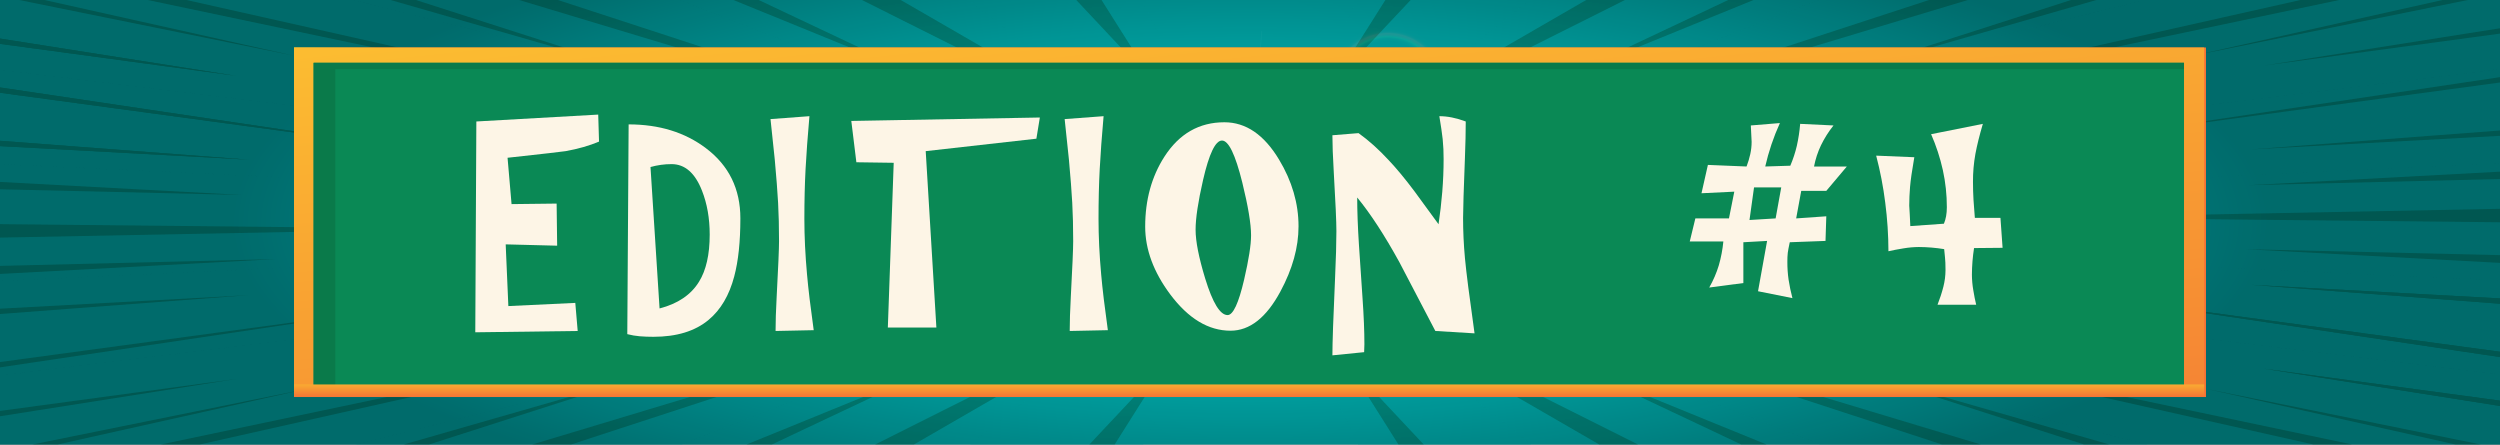
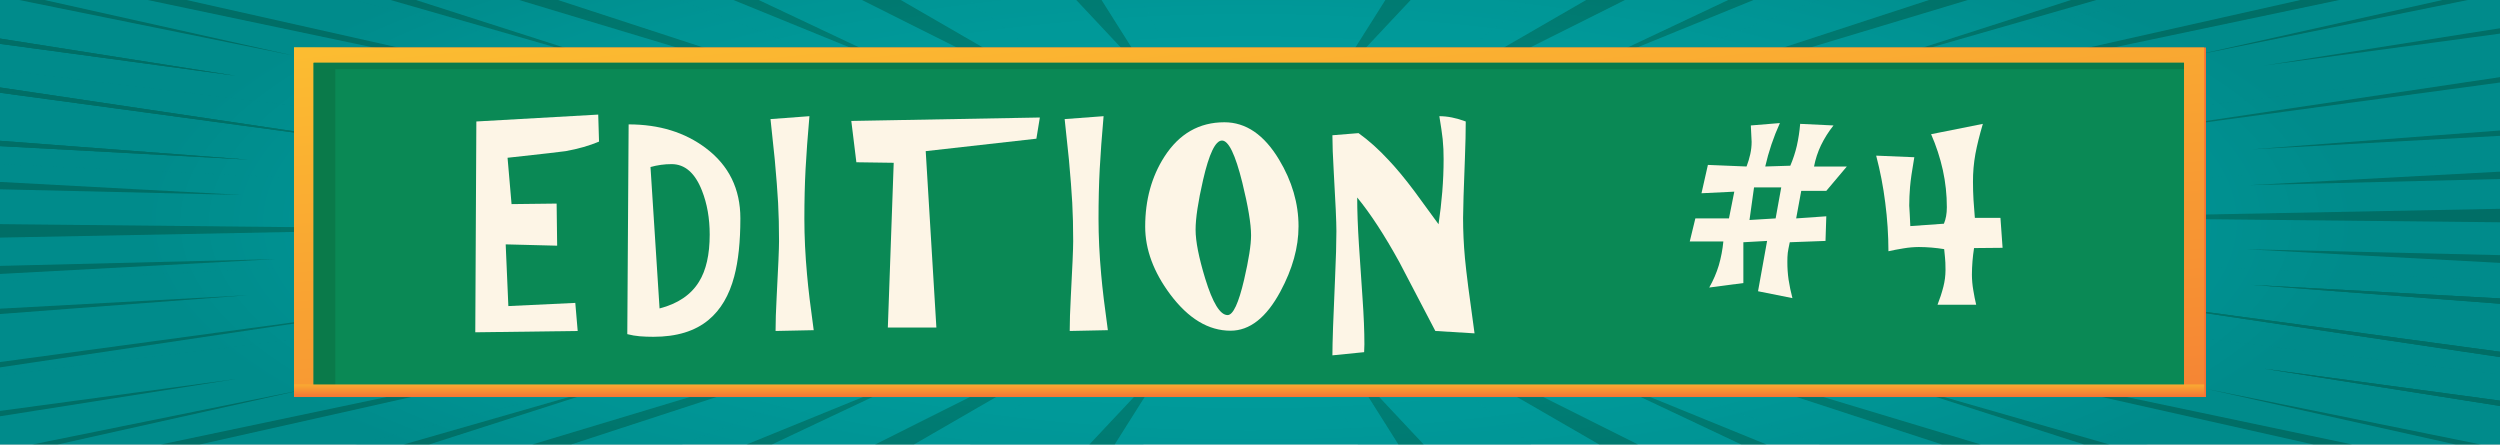
<svg xmlns="http://www.w3.org/2000/svg" xmlns:xlink="http://www.w3.org/1999/xlink" viewBox="0 0 5625 1000.178">
  <defs>
-     <style>.cls-1{isolation:isolate;}.cls-2{fill:#099;}.cls-3{opacity:0.3;}.cls-4{mix-blend-mode:soft-light;fill:url(#radial-gradient);}.cls-5{opacity:0.31;mix-blend-mode:multiply;}.cls-6{fill:#063;}.cls-7{opacity:0.25;fill:url(#radial-gradient-2);}.cls-10,.cls-12,.cls-13,.cls-14,.cls-15,.cls-16,.cls-17,.cls-18,.cls-19,.cls-20,.cls-21,.cls-7,.cls-8,.cls-9{mix-blend-mode:screen;}.cls-8{fill:url(#radial-gradient-3);}.cls-9{fill:url(#radial-gradient-4);}.cls-10{opacity:0.2;fill:url(#radial-gradient-5);}.cls-11,.cls-15{fill:none;}.cls-12{opacity:0.15;fill:url(#radial-gradient-6);}.cls-13,.cls-16{opacity:0.5;}.cls-13{fill:url(#radial-gradient-7);}.cls-14{fill:url(#radial-gradient-8);}.cls-15{stroke:#fff;stroke-miterlimit:10;stroke-width:2px;opacity:0.03;}.cls-16{fill:url(#radial-gradient-9);}.cls-17{fill:url(#radial-gradient-10);}.cls-18{fill:url(#radial-gradient-11);}.cls-19{fill:url(#radial-gradient-12);}.cls-20{fill:url(#radial-gradient-13);}.cls-21{fill:url(#radial-gradient-14);}.cls-22{fill:url(#Cadre1);}.cls-23{fill:url(#Cadre1-2);}.cls-24{fill:url(#Cadre1-3);}.cls-25{fill:#0a8955;}.cls-26{fill:#0a7a4a;}.cls-27{fill:url(#Cadre1-4);}.cls-28{fill:#fdf5e6;}</style>
-     <radialGradient id="radial-gradient" cx="875.844" cy="500" r="712.736" gradientTransform="translate(-2.21371 0.0889) scale(3.21371 1)" gradientUnits="userSpaceOnUse">
-       <stop offset="0.004" stop-color="#fff" />
-       <stop offset="1" stop-color="#231f20" />
+     <radialGradient id="b6943fc6-6ea4-4681-b0ec-373aa74230fd" cx="875.844" cy="500" r="772.747" gradientTransform="translate(-2.21371 0.0889) scale(3.21371 1)" gradientUnits="userSpaceOnUse">
+       <stop offset="0.004" stop-color="#fff" stop-opacity="0" />
+       <stop offset="0.995" stop-color="#231f20" stop-opacity="0.3" />
    </radialGradient>
-     <radialGradient id="radial-gradient-2" cx="2686.999" cy="573.872" r="224.143" gradientTransform="translate(-497.3215 -89.73322) scale(1.19979 1.12067)" gradientUnits="userSpaceOnUse">
-       <stop offset="0.1" />
-       <stop offset="0.112" stop-color="#080602" />
-       <stop offset="0.162" stop-color="#231b08" />
-       <stop offset="0.218" stop-color="#392c0d" />
-       <stop offset="0.285" stop-color="#4a3910" />
-       <stop offset="0.366" stop-color="#554213" />
-       <stop offset="0.481" stop-color="#5c4815" />
-       <stop offset="0.8" stop-color="#5e4915" />
-       <stop offset="1" />
-     </radialGradient>
-     <radialGradient id="radial-gradient-3" cx="2921.403" cy="339.468" r="7.471" gradientTransform="translate(-497.3215 -89.73322) scale(1.19979 1.12067)" gradientUnits="userSpaceOnUse">
-       <stop offset="0" stop-color="#d4e194" />
-       <stop offset="0.06" stop-color="#afba7a" />
-       <stop offset="0.137" stop-color="#868f5e" />
-       <stop offset="0.22" stop-color="#626845" />
-       <stop offset="0.308" stop-color="#44482f" />
-       <stop offset="0.402" stop-color="#2b2e1e" />
-       <stop offset="0.506" stop-color="#181911" />
-       <stop offset="0.622" stop-color="#0a0b07" />
-       <stop offset="0.764" stop-color="#020302" />
-       <stop offset="1" />
-     </radialGradient>
-     <radialGradient id="radial-gradient-4" cx="3017.193" cy="243.678" r="7.471" xlink:href="#radial-gradient-3" />
-     <radialGradient id="radial-gradient-5" cx="3003.985" cy="256.886" r="56.036" gradientTransform="translate(-497.3215 -89.73322) scale(1.19979 1.12067)" gradientUnits="userSpaceOnUse">
-       <stop offset="0.05" />
-       <stop offset="0.092" stop-color="#040a03" />
-       <stop offset="0.298" stop-color="#183411" />
-       <stop offset="0.483" stop-color="#25531c" />
-       <stop offset="0.64" stop-color="#2e6622" />
-       <stop offset="0.75" stop-color="#316d24" />
-       <stop offset="0.786" stop-color="#4f6e16" />
-       <stop offset="0.834" stop-color="#716f06" />
-       <stop offset="0.86" stop-color="#7e6f00" />
-       <stop offset="0.888" stop-color="#7a6c00" />
-       <stop offset="0.912" stop-color="#706200" />
-       <stop offset="0.936" stop-color="#5d5200" />
-       <stop offset="0.959" stop-color="#443c00" />
-       <stop offset="0.981" stop-color="#231f00" />
-       <stop offset="1" />
-     </radialGradient>
-     <radialGradient id="radial-gradient-6" cx="2753.038" cy="507.833" r="149.429" gradientTransform="translate(-497.3215 -89.73322) scale(1.19979 1.12067)" gradientUnits="userSpaceOnUse">
-       <stop offset="0" stop-color="#200" />
-       <stop offset="0.73" stop-color="#984023" />
-       <stop offset="1" stop-color="#200" />
-     </radialGradient>
-     <radialGradient id="radial-gradient-7" cx="2753.038" cy="507.833" r="74.714" gradientTransform="translate(-497.3215 -89.73322) scale(1.19979 1.12067)" gradientUnits="userSpaceOnUse">
-       <stop offset="0.15" stop-color="#fff" />
-       <stop offset="0.209" stop-color="#e5d3d3" />
-       <stop offset="0.29" stop-color="#c49c9e" />
-       <stop offset="0.361" stop-color="#ad7477" />
-       <stop offset="0.416" stop-color="#9e5c5f" />
-       <stop offset="0.45" stop-color="#995356" />
-       <stop offset="0.572" stop-color="#6b3335" />
-       <stop offset="0.694" stop-color="#431718" />
-       <stop offset="0.791" stop-color="#2b0606" />
-       <stop offset="0.85" stop-color="#200" />
-       <stop offset="0.857" stop-color="#260201" />
-       <stop offset="0.865" stop-color="#330704" />
-       <stop offset="0.872" stop-color="#471009" />
-       <stop offset="0.88" stop-color="#641d0f" />
-       <stop offset="0.888" stop-color="#8a2e18" />
-       <stop offset="0.896" stop-color="#b74223" />
-       <stop offset="0.9" stop-color="#d34e29" />
-       <stop offset="0.903" stop-color="#c84927" />
-       <stop offset="0.914" stop-color="#9c361c" />
-       <stop offset="0.926" stop-color="#772514" />
-       <stop offset="0.939" stop-color="#58180c" />
-       <stop offset="0.952" stop-color="#400d07" />
-       <stop offset="0.966" stop-color="#2f0603" />
-       <stop offset="0.981" stop-color="#250101" />
-       <stop offset="1" stop-color="#200" />
-     </radialGradient>
-     <radialGradient id="radial-gradient-8" cx="2753.038" cy="507.833" r="62.262" gradientTransform="translate(-497.3215 -89.73322) scale(1.19979 1.12067)" gradientUnits="userSpaceOnUse">
-       <stop offset="0.15" stop-color="#fff" />
-       <stop offset="0.282" stop-color="#c2c2c2" />
-       <stop offset="0.425" stop-color="#888" />
-       <stop offset="0.564" stop-color="#575757" />
-       <stop offset="0.694" stop-color="#313131" />
-       <stop offset="0.813" stop-color="#161616" />
-       <stop offset="0.919" stop-color="#060606" />
-       <stop offset="1" />
-     </radialGradient>
-     <radialGradient id="radial-gradient-9" cx="3017.193" cy="243.678" r="112.071" gradientTransform="translate(-497.3215 -89.73322) scale(1.19979 1.12067)" gradientUnits="userSpaceOnUse">
-       <stop offset="0.64" />
-       <stop offset="0.718" stop-color="#000200" />
-       <stop offset="0.746" stop-color="#020902" />
-       <stop offset="0.766" stop-color="#051405" />
-       <stop offset="0.782" stop-color="#082509" />
-       <stop offset="0.796" stop-color="#0d3b0e" />
-       <stop offset="0.8" stop-color="#0f4310" />
-       <stop offset="0.813" stop-color="#1e2c0a" />
-       <stop offset="0.83" stop-color="#2d1605" />
-       <stop offset="0.846" stop-color="#360901" />
-       <stop offset="0.86" stop-color="#390400" />
-       <stop offset="0.872" stop-color="#250300" />
-       <stop offset="0.886" stop-color="#140100" />
-       <stop offset="0.904" stop-color="#090100" />
-       <stop offset="0.93" stop-color="#020000" />
-       <stop offset="1" />
-     </radialGradient>
-     <radialGradient id="radial-gradient-10" cx="2843.697" cy="417.174" r="23.686" gradientTransform="translate(-497.3215 -89.73322) scale(1.19979 1.12067)" gradientUnits="userSpaceOnUse">
-       <stop offset="0.1" />
-       <stop offset="0.123" stop-color="#0b0809" />
-       <stop offset="0.241" stop-color="#3c2b32" />
-       <stop offset="0.362" stop-color="#664956" />
-       <stop offset="0.484" stop-color="#886273" />
-       <stop offset="0.608" stop-color="#a37589" />
-       <stop offset="0.734" stop-color="#b68399" />
-       <stop offset="0.863" stop-color="#c18ba3" />
-       <stop offset="1" stop-color="#c58ea6" />
-     </radialGradient>
-     <radialGradient id="radial-gradient-11" cx="2976.784" cy="284.087" r="12.14" gradientTransform="translate(-497.3215 -89.73322) scale(1.19979 1.12067)" gradientUnits="userSpaceOnUse">
-       <stop offset="0.1" stop-color="#176f55" />
-       <stop offset="0.165" stop-color="#145f49" />
-       <stop offset="0.324" stop-color="#0d3d2f" />
-       <stop offset="0.486" stop-color="#07221a" />
-       <stop offset="0.651" stop-color="#030f0c" />
-       <stop offset="0.82" stop-color="#010403" />
-       <stop offset="1" />
-     </radialGradient>
-     <radialGradient id="radial-gradient-12" cx="2691.735" cy="569.136" r="2.351" gradientTransform="translate(-497.3215 -89.73322) scale(1.19979 1.12067)" gradientUnits="userSpaceOnUse">
-       <stop offset="0.1" stop-color="#65430f" />
-       <stop offset="0.127" stop-color="#5f3f0e" />
-       <stop offset="0.293" stop-color="#3d2809" />
-       <stop offset="0.462" stop-color="#221705" />
-       <stop offset="0.635" stop-color="#0f0a02" />
-       <stop offset="0.812" stop-color="#040201" />
-       <stop offset="1" />
-     </radialGradient>
-     <radialGradient id="radial-gradient-13" cx="2691.241" cy="569.629" r="19.088" gradientTransform="translate(-497.3215 -89.73322) scale(1.19979 1.12067)" gradientUnits="userSpaceOnUse">
-       <stop offset="0.1" />
-       <stop offset="0.214" stop-color="#1f150a" />
-       <stop offset="0.363" stop-color="#412b14" />
-       <stop offset="0.516" stop-color="#5c3d1c" />
-       <stop offset="0.671" stop-color="#6f4922" />
-       <stop offset="0.83" stop-color="#7a5126" />
-       <stop offset="1" stop-color="#7e5327" />
-     </radialGradient>
-     <radialGradient id="radial-gradient-14" cx="3014.855" cy="246.016" r="28.36" xlink:href="#radial-gradient-10" />
-     <linearGradient id="Cadre1" x1="1298.845" y1="1700.297" x2="1423.694" y2="1601.46" gradientTransform="matrix(1, 0, 0, -1, 0, 1002)" gradientUnits="userSpaceOnUse">
+     <linearGradient id="ee38853a-433a-4c03-bc40-989aa0ff214d" x1="1298.845" y1="1700.297" x2="1423.694" y2="1601.46" gradientTransform="matrix(1, 0, 0, -1, 0, 1002)" gradientUnits="userSpaceOnUse">
      <stop offset="0" stop-color="#fdc830" />
      <stop offset="1" stop-color="#f37335" />
    </linearGradient>
-     <linearGradient id="Cadre1-2" x1="313.881" y1="2105.961" x2="467.834" y2="1984.083" xlink:href="#Cadre1" />
-     <linearGradient id="Cadre1-3" x1="2721.388" y1="1356.318" x2="2913.046" y2="-478.956" xlink:href="#Cadre1" />
-     <linearGradient id="Cadre1-4" x1="2810.5" y1="152.043" x2="2810.5" y2="108.112" xlink:href="#Cadre1" />
+     <linearGradient id="bfb8bf05-b069-4a60-9c8a-49b992850762" x1="313.881" y1="2105.961" x2="467.834" y2="1984.083" xlink:href="#ee38853a-433a-4c03-bc40-989aa0ff214d" />
+     <linearGradient id="f502fdd9-ba4a-4ab6-83c2-a966f951ec66" x1="2721.388" y1="1356.318" x2="2913.046" y2="-478.956" xlink:href="#ee38853a-433a-4c03-bc40-989aa0ff214d" />
+     <linearGradient id="e845b4e9-cf35-46fd-8a56-0c0ff2e3513f" x1="2810.5" y1="152.043" x2="2810.5" y2="108.112" xlink:href="#ee38853a-433a-4c03-bc40-989aa0ff214d" />
  </defs>
-   <g class="cls-1">
-     <g id="Fond">
-       <rect class="cls-2" width="5625" height="1000.178" />
-       <g class="cls-3">
-         <polygon class="cls-2" points="2569.555 0 2179.405 0 2812.5 500.089 2569.555 0" />
-         <polygon class="cls-2" points="3442.456 0 3052.667 0 2812.5 500.089 3442.456 0" />
-         <polygon class="cls-2" points="1529.717 0 791.989 0 2812.5 500.089 1529.717 0" />
-         <polygon class="cls-2" points="4826.012 0 4090.838 0 2812.5 500.089 4826.012 0" />
-         <polygon class="cls-2" points="5625 367.793 5625 155.341 2812.5 500.089 5625 367.793" />
-         <polygon class="cls-2" points="3055.449 1000.178 3445.601 1000.178 2812.5 500.089 3055.449 1000.178" />
-         <polygon class="cls-2" points="4095.289 1000.178 4833.018 1000.178 2812.5 500.089 4095.289 1000.178" />
-         <polygon class="cls-2" points="2812.5 500.089 5625 843.125 5625 630.868 2812.5 500.089" />
-         <polygon class="cls-2" points="0 157.048 0 369.309 2812.5 500.089 0 157.048" />
-         <polygon class="cls-2" points="0 632.381 0 844.836 2812.5 500.089 0 632.381" />
-         <polygon class="cls-2" points="798.976 1000.178 1534.156 1000.178 2812.5 500.089 798.976 1000.178" />
-         <polygon class="cls-2" points="2182.541 1000.178 2572.333 1000.178 2812.5 500.089 2182.541 1000.178" />
+   <g style="isolation:isolate">
+     <g id="e5ea13a3-9a34-422d-886d-1d8c6548a0bd" data-name="Fond">
+       <rect width="5625" height="1000.178" style="fill:#099" />
+       <g style="opacity:0.3">
+         <polygon points="2569.555 0 2179.405 0 2812.5 500.089 2569.555 0" style="fill:#099" />
+         <polygon points="3442.456 0 3052.667 0 2812.5 500.089 3442.456 0" style="fill:#099" />
+         <polygon points="1529.717 0 791.989 0 2812.5 500.089 1529.717 0" style="fill:#099" />
+         <polygon points="4826.012 0 4090.838 0 2812.5 500.089 4826.012 0" style="fill:#099" />
+         <polygon points="5625 367.793 5625 155.341 2812.5 500.089 5625 367.793" style="fill:#099" />
+         <polygon points="3055.449 1000.178 3445.601 1000.178 2812.5 500.089 3055.449 1000.178" style="fill:#099" />
+         <polygon points="4095.289 1000.178 4833.018 1000.178 2812.5 500.089 4095.289 1000.178" style="fill:#099" />
+         <polygon points="2812.5 500.089 5625 843.125 5625 630.868 2812.5 500.089" style="fill:#099" />
+         <polygon points="0 157.048 0 369.309 2812.5 500.089 0 157.048" style="fill:#099" />
+         <polygon points="0 632.381 0 844.836 2812.5 500.089 0 632.381" style="fill:#099" />
+         <polygon points="798.976 1000.178 1534.156 1000.178 2812.5 500.089 798.976 1000.178" style="fill:#099" />
+         <polygon points="2182.541 1000.178 2572.333 1000.178 2812.5 500.089 2182.541 1000.178" style="fill:#099" />
      </g>
-       <rect class="cls-4" width="5625" height="1000.178" />
-       <g class="cls-5">
-         <polygon class="cls-6" points="419.508 0 332.314 0 1711.78 290.22 419.508 0" />
-         <polygon class="cls-6" points="99.888 0 43.029 0 660.605 125.174 99.888 0" />
-         <polygon class="cls-6" points="1255.223 0 1168.029 0 2300.054 341.234 1255.223 0" />
-         <polygon class="cls-6" points="935.602 0 878.743 0 1419.616 155.342 935.602 0" />
-         <polygon class="cls-6" points="2026.651 0 1939.457 0 2595.363 328.571 2026.651 0" />
-         <polygon class="cls-6" points="1707.031 0 1650.171 0 2068.603 170.617 1707.031 0" />
-         <polygon class="cls-6" points="2478.459 0 2421.6 0 2595.363 185.194 2478.459 0" />
-         <polygon class="cls-6" points="5176.023 0 5263.217 0 3883.755 290.22 5176.023 0" />
-         <polygon class="cls-6" points="5495.644 0 5552.503 0 4934.927 125.174 5495.644 0" />
-         <polygon class="cls-6" points="4340.309 0 4427.503 0 3295.478 341.234 4340.309 0" />
-         <polygon class="cls-6" points="4659.93 0 4716.788 0 4175.916 155.342 4659.93 0" />
-         <polygon class="cls-6" points="3568.881 0 3656.074 0 3000.171 328.571 3568.881 0" />
-         <polygon class="cls-6" points="3888.501 0 3945.36 0 3526.932 170.617 3888.501 0" />
-         <polygon class="cls-6" points="3117.072 0 3173.931 0 3000.171 185.194 3117.072 0" />
-         <polygon class="cls-6" points="0 504.319 0 534.578 1022.049 514.833 0 504.319" />
-         <polygon class="cls-6" points="0 409.37 0 425.91 543.98 438.605 0 409.37" />
-         <polygon class="cls-6" points="0 316.774 0 328.772 559.339 359.242 0 316.774" />
-         <polygon class="cls-6" points="0 196.753 0 208.751 878.743 327.715 0 196.753" />
-         <polygon class="cls-6" points="0 86.733 0 98.731 530.991 170.617 0 86.733" />
-         <polygon class="cls-6" points="0 316.774 0 328.772 559.339 359.242 0 316.774" />
-         <polygon class="cls-6" points="0 196.753 0 208.751 878.743 327.715 0 196.753" />
-         <polygon class="cls-6" points="0 86.733 0 98.731 530.991 170.617 0 86.733" />
-         <polygon class="cls-6" points="0 616.368 0 598.285 620.263 582.999 0 616.368" />
-         <polygon class="cls-6" points="0 706.56 0 694.562 559.339 664.093 0 706.56" />
-         <polygon class="cls-6" points="0 826.582 0 814.583 878.743 695.619 0 826.582" />
-         <polygon class="cls-6" points="0 936.601 0 924.603 530.991 852.717 0 936.601" />
-         <polygon class="cls-6" points="2507.927 1000.178 2451.069 1000.178 2624.832 814.984 2507.927 1000.178" />
-         <polygon class="cls-6" points="5625 500.089 5625 469.83 4602.951 489.575 5625 500.089" />
-         <polygon class="cls-6" points="5625 591.465 5625 574.078 5053.171 560.733 5625 591.465" />
-         <polygon class="cls-6" points="5625 683.404 5625 671.405 5065.664 640.936 5625 683.404" />
-         <polygon class="cls-6" points="5625 803.425 5625 791.427 4746.257 672.462 5625 803.425" />
-         <polygon class="cls-6" points="5625 913.445 5625 901.446 5094.009 829.561 5625 913.445" />
-         <polygon class="cls-6" points="5625 683.404 5625 671.405 5065.664 640.936 5625 683.404" />
-         <polygon class="cls-6" points="5625 803.425 5625 791.427 4746.257 672.462 5625 803.425" />
-         <polygon class="cls-6" points="5625 913.445 5625 901.446 5094.009 829.561 5625 913.445" />
-         <polygon class="cls-6" points="5625 386.247 5625 402.748 5058.991 416.697 5625 386.247" />
-         <polygon class="cls-6" points="5625 293.618 5625 305.616 5065.664 336.085 5625 293.618" />
-         <polygon class="cls-6" points="5625 173.596 5625 185.594 4746.257 304.559 5625 173.596" />
-         <polygon class="cls-6" points="5625 63.577 5625 75.575 5094.009 147.461 5625 63.577" />
-         <polygon class="cls-6" points="3917.969 1000.178 3974.828 1000.178 3556.4 829.561 3917.969 1000.178" />
-         <polygon class="cls-6" points="3146.541 1000.178 3203.4 1000.178 3029.64 814.984 3146.541 1000.178" />
-         <polygon class="cls-6" points="448.977 1000.178 361.783 1000.178 1741.248 709.958 448.977 1000.178" />
-         <polygon class="cls-6" points="129.356 1000.178 72.497 1000.178 690.073 875.004 129.356 1000.178" />
-         <polygon class="cls-6" points="1284.691 1000.178 1197.497 1000.178 2329.522 658.944 1284.691 1000.178" />
-         <polygon class="cls-6" points="965.07 1000.178 908.212 1000.178 1449.084 844.836 965.07 1000.178" />
-         <polygon class="cls-6" points="2056.119 1000.178 1968.926 1000.178 2624.832 671.607 2056.119 1000.178" />
-         <polygon class="cls-6" points="1736.499 1000.178 1679.64 1000.178 2098.072 829.561 1736.499 1000.178" />
-         <polygon class="cls-6" points="5205.492 1000.178 5292.686 1000.178 3913.223 709.958 5205.492 1000.178" />
-         <polygon class="cls-6" points="5525.112 1000.178 5581.971 1000.178 4964.395 875.004 5525.112 1000.178" />
-         <polygon class="cls-6" points="4369.777 1000.178 4456.971 1000.178 3324.946 658.944 4369.777 1000.178" />
-         <polygon class="cls-6" points="4689.398 1000.178 4746.257 1000.178 4205.384 844.836 4689.398 1000.178" />
-         <polygon class="cls-6" points="3598.349 1000.178 3685.543 1000.178 3029.64 671.607 3598.349 1000.178" />
+       <g style="opacity:0.31;mix-blend-mode:multiply">
+         <polygon points="419.508 0 332.314 0 1711.78 290.22 419.508 0" style="fill:#063" />
+         <polygon points="99.888 0 43.029 0 660.605 125.174 99.888 0" style="fill:#063" />
+         <polygon points="1255.223 0 1168.029 0 2300.054 341.234 1255.223 0" style="fill:#063" />
+         <polygon points="935.602 0 878.743 0 1419.616 155.342 935.602 0" style="fill:#063" />
+         <polygon points="2026.651 0 1939.457 0 2595.363 328.571 2026.651 0" style="fill:#063" />
+         <polygon points="1707.031 0 1650.171 0 2068.603 170.617 1707.031 0" style="fill:#063" />
+         <polygon points="2478.459 0 2421.6 0 2595.363 185.194 2478.459 0" style="fill:#063" />
+         <polygon points="5176.023 0 5263.217 0 3883.755 290.22 5176.023 0" style="fill:#063" />
+         <polygon points="5495.644 0 5552.503 0 4934.927 125.174 5495.644 0" style="fill:#063" />
+         <polygon points="4340.309 0 4427.503 0 3295.478 341.234 4340.309 0" style="fill:#063" />
+         <polygon points="4659.93 0 4716.788 0 4175.916 155.342 4659.93 0" style="fill:#063" />
+         <polygon points="3568.881 0 3656.074 0 3000.171 328.571 3568.881 0" style="fill:#063" />
+         <polygon points="3888.501 0 3945.36 0 3526.932 170.617 3888.501 0" style="fill:#063" />
+         <polygon points="3117.072 0 3173.931 0 3000.171 185.194 3117.072 0" style="fill:#063" />
+         <polygon points="0 504.319 0 534.578 1022.049 514.833 0 504.319" style="fill:#063" />
+         <polygon points="0 409.37 0 425.91 543.98 438.605 0 409.37" style="fill:#063" />
+         <polygon points="0 316.774 0 328.772 559.339 359.242 0 316.774" style="fill:#063" />
+         <polygon points="0 196.753 0 208.751 878.743 327.715 0 196.753" style="fill:#063" />
+         <polygon points="0 86.733 0 98.731 530.991 170.617 0 86.733" style="fill:#063" />
+         <polygon points="0 316.774 0 328.772 559.339 359.242 0 316.774" style="fill:#063" />
+         <polygon points="0 196.753 0 208.751 878.743 327.715 0 196.753" style="fill:#063" />
+         <polygon points="0 86.733 0 98.731 530.991 170.617 0 86.733" style="fill:#063" />
+         <polygon points="0 616.368 0 598.285 620.263 582.999 0 616.368" style="fill:#063" />
+         <polygon points="0 706.56 0 694.562 559.339 664.093 0 706.56" style="fill:#063" />
+         <polygon points="0 826.582 0 814.583 878.743 695.619 0 826.582" style="fill:#063" />
+         <polygon points="0 936.601 0 924.603 530.991 852.717 0 936.601" style="fill:#063" />
+         <polygon points="2507.927 1000.178 2451.069 1000.178 2624.832 814.984 2507.927 1000.178" style="fill:#063" />
+         <polygon points="5625 500.089 5625 469.83 4602.951 489.575 5625 500.089" style="fill:#063" />
+         <polygon points="5625 591.465 5625 574.078 5053.171 560.733 5625 591.465" style="fill:#063" />
+         <polygon points="5625 683.404 5625 671.405 5065.664 640.936 5625 683.404" style="fill:#063" />
+         <polygon points="5625 803.425 5625 791.427 4746.257 672.462 5625 803.425" style="fill:#063" />
+         <polygon points="5625 913.445 5625 901.446 5094.009 829.561 5625 913.445" style="fill:#063" />
+         <polygon points="5625 683.404 5625 671.405 5065.664 640.936 5625 683.404" style="fill:#063" />
+         <polygon points="5625 803.425 5625 791.427 4746.257 672.462 5625 803.425" style="fill:#063" />
+         <polygon points="5625 913.445 5625 901.446 5094.009 829.561 5625 913.445" style="fill:#063" />
+         <polygon points="5625 386.247 5625 402.748 5058.991 416.697 5625 386.247" style="fill:#063" />
+         <polygon points="5625 293.618 5625 305.616 5065.664 336.085 5625 293.618" style="fill:#063" />
+         <polygon points="5625 173.596 5625 185.594 4746.257 304.559 5625 173.596" style="fill:#063" />
+         <polygon points="5625 63.577 5625 75.575 5094.009 147.461 5625 63.577" style="fill:#063" />
+         <polygon points="3917.969 1000.178 3974.828 1000.178 3556.4 829.561 3917.969 1000.178" style="fill:#063" />
+         <polygon points="3146.541 1000.178 3203.4 1000.178 3029.64 814.984 3146.541 1000.178" style="fill:#063" />
+         <polygon points="448.977 1000.178 361.783 1000.178 1741.248 709.958 448.977 1000.178" style="fill:#063" />
+         <polygon points="129.356 1000.178 72.497 1000.178 690.073 875.004 129.356 1000.178" style="fill:#063" />
+         <polygon points="1284.691 1000.178 1197.497 1000.178 2329.522 658.944 1284.691 1000.178" style="fill:#063" />
+         <polygon points="965.07 1000.178 908.212 1000.178 1449.084 844.836 965.07 1000.178" style="fill:#063" />
+         <polygon points="2056.119 1000.178 1968.926 1000.178 2624.832 671.607 2056.119 1000.178" style="fill:#063" />
+         <polygon points="1736.499 1000.178 1679.64 1000.178 2098.072 829.561 1736.499 1000.178" style="fill:#063" />
+         <polygon points="5205.492 1000.178 5292.686 1000.178 3913.223 709.958 5205.492 1000.178" style="fill:#063" />
+         <polygon points="5525.112 1000.178 5581.971 1000.178 4964.395 875.004 5525.112 1000.178" style="fill:#063" />
+         <polygon points="4369.777 1000.178 4456.971 1000.178 3324.946 658.944 4369.777 1000.178" style="fill:#063" />
+         <polygon points="4689.398 1000.178 4746.257 1000.178 4205.384 844.836 4689.398 1000.178" style="fill:#063" />
+         <polygon points="3598.349 1000.178 3685.543 1000.178 3029.64 671.607 3598.349 1000.178" style="fill:#063" />
      </g>
-       <ellipse class="cls-7" cx="2726.516" cy="553.386" rx="268.924" ry="251.189" />
-       <ellipse class="cls-8" cx="3007.751" cy="290.698" rx="8.964" ry="8.373" />
-       <ellipse class="cls-9" cx="3122.679" cy="183.349" rx="8.964" ry="8.373" />
-       <ellipse class="cls-10" cx="3106.833" cy="198.151" rx="67.231" ry="62.797" />
-       <line class="cls-11" x1="2805.749" y1="479.379" x2="2958" y2="62.089" />
-       <ellipse class="cls-12" cx="2805.749" cy="479.379" rx="179.283" ry="167.46" />
-       <ellipse class="cls-13" cx="2805.749" cy="479.379" rx="89.641" ry="83.73" />
-       <ellipse class="cls-14" cx="2805.749" cy="479.379" rx="74.701" ry="69.775" />
-       <polyline class="cls-15" points="2805.749 479.379 3052.772 592.394 2805.749 479.379 2558.726 366.364 2805.749 479.379 2684.754 710.111 2805.749 479.379 2926.743 248.647 2805.749 479.379 3243.639 510.457 2805.749 479.379 2367.859 448.3 2805.749 479.379 2772.476 888.391 2805.749 479.379 2839.021 70.367 2805.749 479.379 2908.497 612.663 2805.749 479.379 2703 346.094 2805.749 479.379 2663.054 575.352 2805.749 479.379 2948.444 383.406 2805.749 479.379 3005.464 533.836 2805.749 479.379 2606.033 424.921 2805.749 479.379 2747.446 665.924 2805.749 479.379 2864.051 292.834 2805.749 479.379 3036.795 509.333 2805.749 479.379 2574.702 449.424 2805.749 479.379 2773.679 695.188 2805.749 479.379 2837.818 263.569 2805.749 479.379 2998.754 681.055 2805.749 479.379 2612.744 277.703 2805.749 479.379 2589.833 659.655 2805.749 479.379 3021.664 299.102 2805.749 479.379 2937.925 550.458 2805.749 479.379 2673.573 408.299 2805.749 479.379 2729.651 602.838 2805.749 479.379 2881.847 355.92 2805.749 479.379 2878.953 605.257 2805.749 479.379 2732.545 353.5 2805.749 479.379 2670.983 547.755 2805.749 479.379 2940.515 411.003 2805.749 479.379 2935.75 567.088 2805.749 479.379 2675.747 391.669 2805.749 479.379 2711.846 600.807 2805.749 479.379 2899.651 357.951 2805.749 479.379 2928.178 566.416 2805.749 479.379 2683.319 392.342 2805.749 479.379 2712.566 593.735 2805.749 479.379 2898.931 365.023 2805.749 479.379 2916.697 545.703 2805.749 479.379 2694.8 413.054 2805.749 479.379 2734.741 583.01 2805.749 479.379 2876.756 375.747 2805.749 479.379 2893.474 490.768 2805.749 479.379 2718.023 467.989 2805.749 479.379 2793.555 561.319 2805.749 479.379 2817.942 397.438 2805.749 479.379 2812.819 551.11 2805.749 479.379 2798.679 407.648 2805.749 479.379 2728.953 485.982 2805.749 479.379 2882.544 472.775 2805.749 479.379 2880.538 572.638 2805.749 479.379 2730.959 386.119 2805.749 479.379 2705.905 549.236 2805.749 479.379 2905.593 409.521 2805.749 479.379 2819.654 513.943 2805.749 479.379 2791.844 444.814 2805.749 479.379 2768.744 492.367 2805.749 479.379 2842.753 466.391" />
-       <ellipse class="cls-16" cx="3122.679" cy="183.349" rx="134.462" ry="125.595" />
-       <ellipse class="cls-17" cx="2914.52" cy="377.78" rx="28.419" ry="26.545" />
-       <ellipse class="cls-18" cx="3074.197" cy="228.634" rx="14.565" ry="13.604" />
-       <ellipse class="cls-19" cx="2732.199" cy="548.078" rx="2.821" ry="2.635" />
-       <ellipse class="cls-20" cx="2731.606" cy="548.632" rx="22.902" ry="21.392" />
-       <ellipse class="cls-21" cx="3119.874" cy="185.969" rx="34.026" ry="31.782" />
+       <rect width="5625" height="1000.178" style="mix-blend-mode:soft-light;fill:url(#b6943fc6-6ea4-4681-b0ec-373aa74230fd)" />
    </g>
-     <g id="Tableau">
-       <path class="cls-22" d="M661.5,106.779h4302V893.221H661.5Z" transform="translate(0 0.0889)" />
-       <path class="cls-23" d="M661.5,855.292H4960.5v35.221H661.5Z" transform="translate(0 0.0889)" />
-       <path class="cls-24" d="M661.5,106.779h4298V891.221H661.5Z" transform="translate(0 0.0889)" />
-       <path class="cls-25" d="M705.607,141.167H4914.027V876.92H705.607Z" transform="translate(0 0.0889)" />
-       <path class="cls-26" d="M754.386,155.61H4913.904V141.167H705.608V876.92H754.386Z" transform="translate(0 0.0889)" />
-       <path class="cls-27" d="M661.5,890.779h4298V864.946H661.5Z" transform="translate(0 0.0889)" />
+     <g id="bb33027d-3a7c-4aec-bd61-562d9779f12a" data-name="Tableau">
+       <path d="M661.5,106.779h4302V893.221H661.5Z" transform="translate(0 0.0889)" style="fill:url(#ee38853a-433a-4c03-bc40-989aa0ff214d)" />
+       <path d="M661.5,855.292H4960.5v35.221H661.5Z" transform="translate(0 0.0889)" style="fill:url(#bfb8bf05-b069-4a60-9c8a-49b992850762)" />
+       <path d="M661.5,106.779h4298V891.221H661.5Z" transform="translate(0 0.0889)" style="fill:url(#f502fdd9-ba4a-4ab6-83c2-a966f951ec66)" />
+       <path d="M705.607,141.167H4914.027V876.92H705.607Z" transform="translate(0 0.0889)" style="fill:#0a8955" />
+       <path d="M754.386,155.61H4913.904V141.167H705.608V876.92H754.386Z" transform="translate(0 0.0889)" style="fill:#0a7a4a" />
+       <path d="M661.5,890.779h4298V864.946H661.5Z" transform="translate(0 0.0889)" style="fill:url(#e845b4e9-cf35-46fd-8a56-0c0ff2e3513f)" />
    </g>
-     <g id="Texte">
-       <path class="cls-28" d="M1071.793,273.231l274.22-15.494,1.8,60.783q-32.402,13.715-75.005,21.453-10.801,1.788-130.81,14.898L1150.999,459.154l101.407-1.192,1.2,94.75-115.809-2.979,6,138.847,150.611-7.151,5.4,63.167-230.417,2.979Z" transform="translate(0 0.0889)" />
-       <path class="cls-28" d="M1414.413,279.786q103.198,0,174.013,53.632,77.405,58.408,77.405,157.915,0,78.661-13.801,130.504-16.806,63.772-57.604,97.73-45.608,38.143-124.209,38.138-16.805,0-30.902-1.191a167.738,167.738,0,0,1-27.902-4.768Zm69.605,414.156q61.795-16.09,88.806-60.187,23.993-38.73,24.002-106.072,0-54.819-17.401-98.92-23.402-59.582-68.405-59.591a175.05,175.05,0,0,0-47.403,6.555Z" transform="translate(0 0.0889)" />
-       <path class="cls-28" d="M1809.838,492.525q0,58.995,6,125.141,4.191,47.682,15.001,125.141l-85.806,1.788q0-30.979,2.4-75.681,5.4-101.3,5.4-126.332,0-47.669-2.1-86.109-2.11-38.436-7.5-97.431-3.01-29.791-9.601-91.174l87.606-6.555q-6.005,67.934-8.701,118.884Q1809.838,431.147,1809.838,492.525Z" transform="translate(0 0.0889)" />
-       <path class="cls-28" d="M2010.844,366.193l-84.006-1.192L1915.437,272.039l424.231-7.747-7.8,47.672-249.018,28.008,24.001,396.875h-109.208Z" transform="translate(0 0.0889)" />
-       <path class="cls-28" d="M2471.675,492.525q0,58.995,6,125.141,4.191,47.682,15.001,125.141l-85.806,1.788q0-30.979,2.4-75.681,5.4-101.3,5.4-126.332,0-47.669-2.1-86.109-2.11-38.436-7.5-97.431-3.01-29.791-9.601-91.174l87.606-6.555q-6.005,67.934-8.701,118.884Q2471.675,431.147,2471.675,492.525Z" transform="translate(0 0.0889)" />
-       <path class="cls-28" d="M2921.699,509.211q0,70.922-40.803,146.593Q2833.488,744.003,2768.688,743.999q-74.41,0-135.61-81.64-56.409-75.671-56.404-152.553,0-89.973,43.204-157.32,49.799-77.459,135.01-77.468,72.595,0,123.009,84.023Q2921.689,431.752,2921.699,509.211Zm-231.617,7.747q0,38.742,21.602,109.646,25.202,82.235,50.403,82.235,18.593,0,37.203-79.852,15.596-67.333,15.602-99.517,0-38.729-19.802-119.182-23.402-94.149-45.603-94.154-22.206,0-42.603,88.791Q2690.078,478.223,2690.083,516.958Z" transform="translate(0 0.0889)" />
-       <path class="cls-28" d="M3069.907,774.39l-.601,17.878-71.405,7.15q0-41.118,6.001-174.005,2.996-66.146,3-105.476,0-30.979-6-134.08-3.01-51.244-3.001-81.64l58.805-4.767q34.203,24.442,67.805,60.783,27.003,28.603,58.204,70.317,27.003,36.956,54.004,73.893,5.401-36.341,8.401-72.999,2.996-36.648,3-73.595a423.6,423.6,0,0,0-2.101-44.991q-2.109-19.358-7.5-51.546,27.592,0,59.404,11.918,0,34.567-1.801,81.043-4.204,108.465-4.2,135.867,0,44.694,4.2,90.578,4.191,45.894,21.602,169.238l-88.206-5.363q-40.812-77.459-81.006-154.937-49.813-90.573-94.807-145.401,0,45.894,3.9,106.369,3.895,60.489,8.101,120.374Q3069.898,730.889,3069.907,774.39Z" transform="translate(0 0.0889)" />
-       <path class="cls-28" d="M3828.359,434.722,3842.76,370.96l87.007,3.576a201.567,201.567,0,0,0,8.4-28.008,127.983,127.983,0,0,0,3-27.412l-1.8-36.946,65.404-5.363a510.578,510.578,0,0,0-33.002,97.729l56.404-1.788a271.742,271.742,0,0,0,14.701-44.693,360.963,360.963,0,0,0,7.5-49.46l75.006,3.576a237.069,237.069,0,0,0-28.202,44.693,195.998,195.998,0,0,0-15.602,47.673h73.806l-46.203,54.823h-56.404L4041.375,491.333l67.805-4.767-1.8,55.419-80.406,2.979q-3.601,16.69-4.5,23.837a173.065,173.065,0,0,0-.9,20.261,276.579,276.579,0,0,0,2.7,39.926,399.987,399.987,0,0,0,8.7,41.714L3955.568,655.208l20.401-113.223-53.403,2.979v91.771l-76.806,10.13a242.274,242.274,0,0,0,21.602-50.056,297.732,297.732,0,0,0,10.2-53.632H3801.957l12.601-51.845h75.606l12-60.186Zm108.008,60.187,58.804-3.576,12.602-69.721h-61.205Z" transform="translate(0 0.0889)" />
-       <path class="cls-28" d="M4248.989,565.227a862.113,862.113,0,0,0-7.201-109.35A808.436,808.436,0,0,0,4221.387,350.103l85.807,3.576q-7.806,44.693-9.601,67.04-1.8,22.347-1.801,42.012,0,1.788,1.2,20.261,1.195,18.478,1.2,25.625l75.605-5.363q6.596-15.489,6.601-36.947a387.669,387.669,0,0,0-9.001-83.725,438.155,438.155,0,0,0-26.401-80.746l116.408-23.24q-11.405,38.744-16.801,67.934a344.067,344.067,0,0,0-5.4,62.57q0,20.265,1.2,40.82,1.195,20.558,3,40.224h57.604l4.8,67.338-64.204.596a400.192,400.192,0,0,0-4.801,60.187,212.302,212.302,0,0,0,3,33.967q2.996,18.478,6.601,33.371h-87.006a339.402,339.402,0,0,0,13.2-40.521,153.503,153.503,0,0,0,4.801-37.543q0-8.938-.3-16.685-.311-7.739-2.7-30.392a364.245,364.245,0,0,0-57.005-4.768,217.722,217.722,0,0,0-34.202,2.979Q4264.585,561.661,4248.989,565.227Z" transform="translate(0 0.0889)" />
+     <g id="bc9b3c69-a773-4024-bca6-b69bd6366421" data-name="Texte">
+       <path d="M1071.793,273.231l274.22-15.494,1.8,60.783q-32.402,13.715-75.005,21.453-10.801,1.788-130.81,14.898L1150.999,459.154l101.407-1.192,1.2,94.75-115.809-2.979,6,138.847,150.611-7.151,5.4,63.167-230.417,2.979Z" transform="translate(0 0.0889)" style="fill:#fdf5e6" />
+       <path d="M1414.413,279.786q103.198,0,174.013,53.632,77.405,58.408,77.405,157.915,0,78.661-13.801,130.504-16.806,63.772-57.604,97.73-45.608,38.143-124.209,38.138-16.805,0-30.902-1.191a167.738,167.738,0,0,1-27.902-4.768Zm69.605,414.156q61.795-16.09,88.806-60.187,23.993-38.73,24.002-106.072,0-54.819-17.401-98.92-23.402-59.582-68.405-59.591a175.05,175.05,0,0,0-47.403,6.555Z" transform="translate(0 0.0889)" style="fill:#fdf5e6" />
+       <path d="M1809.838,492.525q0,58.995,6,125.141,4.191,47.682,15.001,125.141l-85.806,1.788q0-30.979,2.4-75.681,5.4-101.3,5.4-126.332,0-47.669-2.1-86.109-2.11-38.436-7.5-97.431-3.01-29.791-9.601-91.174l87.606-6.555q-6.005,67.934-8.701,118.884Q1809.838,431.147,1809.838,492.525Z" transform="translate(0 0.0889)" style="fill:#fdf5e6" />
+       <path d="M2010.844,366.193l-84.006-1.192L1915.437,272.039l424.231-7.747-7.8,47.672-249.018,28.008,24.001,396.875h-109.208Z" transform="translate(0 0.0889)" style="fill:#fdf5e6" />
+       <path d="M2471.675,492.525q0,58.995,6,125.141,4.191,47.682,15.001,125.141l-85.806,1.788q0-30.979,2.4-75.681,5.4-101.3,5.4-126.332,0-47.669-2.1-86.109-2.11-38.436-7.5-97.431-3.01-29.791-9.601-91.174l87.606-6.555q-6.005,67.934-8.701,118.884Q2471.675,431.147,2471.675,492.525Z" transform="translate(0 0.0889)" style="fill:#fdf5e6" />
+       <path d="M2921.699,509.211q0,70.922-40.803,146.593Q2833.488,744.003,2768.688,743.999q-74.41,0-135.61-81.64-56.409-75.671-56.404-152.553,0-89.973,43.204-157.32,49.799-77.459,135.01-77.468,72.595,0,123.009,84.023Q2921.689,431.752,2921.699,509.211Zm-231.617,7.747q0,38.742,21.602,109.646,25.202,82.235,50.403,82.235,18.593,0,37.203-79.852,15.596-67.333,15.602-99.517,0-38.729-19.802-119.182-23.402-94.149-45.603-94.154-22.206,0-42.603,88.791Q2690.078,478.223,2690.083,516.958Z" transform="translate(0 0.0889)" style="fill:#fdf5e6" />
+       <path d="M3069.907,774.39l-.601,17.878-71.405,7.15q0-41.118,6.001-174.005,2.996-66.146,3-105.476,0-30.979-6-134.08-3.01-51.244-3.001-81.64l58.805-4.767q34.203,24.442,67.805,60.783,27.003,28.603,58.204,70.317,27.003,36.956,54.004,73.893,5.401-36.341,8.401-72.999,2.996-36.648,3-73.595a423.6,423.6,0,0,0-2.101-44.991q-2.109-19.358-7.5-51.546,27.592,0,59.404,11.918,0,34.567-1.801,81.043-4.204,108.465-4.2,135.867,0,44.694,4.2,90.578,4.191,45.894,21.602,169.238l-88.206-5.363q-40.812-77.459-81.006-154.937-49.813-90.573-94.807-145.401,0,45.894,3.9,106.369,3.895,60.489,8.101,120.374Q3069.898,730.889,3069.907,774.39Z" transform="translate(0 0.0889)" style="fill:#fdf5e6" />
+       <path d="M3828.359,434.722,3842.76,370.96l87.007,3.576a201.567,201.567,0,0,0,8.4-28.008,127.983,127.983,0,0,0,3-27.412l-1.8-36.946,65.404-5.363a510.578,510.578,0,0,0-33.002,97.729l56.404-1.788a271.742,271.742,0,0,0,14.701-44.693,360.963,360.963,0,0,0,7.5-49.46l75.006,3.576a237.069,237.069,0,0,0-28.202,44.693,195.998,195.998,0,0,0-15.602,47.673h73.806l-46.203,54.823h-56.404L4041.375,491.333l67.805-4.767-1.8,55.419-80.406,2.979q-3.601,16.69-4.5,23.837a173.065,173.065,0,0,0-.9,20.261,276.579,276.579,0,0,0,2.7,39.926,399.987,399.987,0,0,0,8.7,41.714L3955.568,655.208l20.401-113.223-53.403,2.979v91.771l-76.806,10.13a242.274,242.274,0,0,0,21.602-50.056,297.732,297.732,0,0,0,10.2-53.632H3801.957l12.601-51.845h75.606l12-60.186Zm108.008,60.187,58.804-3.576,12.602-69.721h-61.205Z" transform="translate(0 0.0889)" style="fill:#fdf5e6" />
+       <path d="M4248.989,565.227a862.113,862.113,0,0,0-7.201-109.35A808.436,808.436,0,0,0,4221.387,350.103l85.807,3.576q-7.806,44.693-9.601,67.04-1.8,22.347-1.801,42.012,0,1.788,1.2,20.261,1.195,18.478,1.2,25.625l75.605-5.363q6.596-15.489,6.601-36.947a387.669,387.669,0,0,0-9.001-83.725,438.155,438.155,0,0,0-26.401-80.746l116.408-23.24q-11.405,38.744-16.801,67.934a344.067,344.067,0,0,0-5.4,62.57q0,20.265,1.2,40.82,1.195,20.558,3,40.224h57.604l4.8,67.338-64.204.596a400.192,400.192,0,0,0-4.801,60.187,212.302,212.302,0,0,0,3,33.967q2.996,18.478,6.601,33.371h-87.006a339.402,339.402,0,0,0,13.2-40.521,153.503,153.503,0,0,0,4.801-37.543q0-8.938-.3-16.685-.311-7.739-2.7-30.392a364.245,364.245,0,0,0-57.005-4.768,217.722,217.722,0,0,0-34.202,2.979Q4264.585,561.661,4248.989,565.227Z" transform="translate(0 0.0889)" style="fill:#fdf5e6" />
    </g>
-     <g id="Ancrage">
-       <rect class="cls-11" x="5624" y="999.089" width="1" height="1" />
-       <rect class="cls-11" x="5624" y="0.089" width="1" height="1" />
-       <rect class="cls-11" y="999.089" width="1" height="1" />
-       <rect class="cls-11" y="0.089" width="1" height="1" />
+     <g id="b174231d-8184-4456-85dd-a3796225658e" data-name="Ancrage">
+       <rect x="5624" y="999.089" width="1" height="1" style="fill:none" />
+       <rect x="5624" y="0.089" width="1" height="1" style="fill:none" />
+       <rect y="999.089" width="1" height="1" style="fill:none" />
+       <rect y="0.089" width="1" height="1" style="fill:none" />
    </g>
  </g>
</svg>
